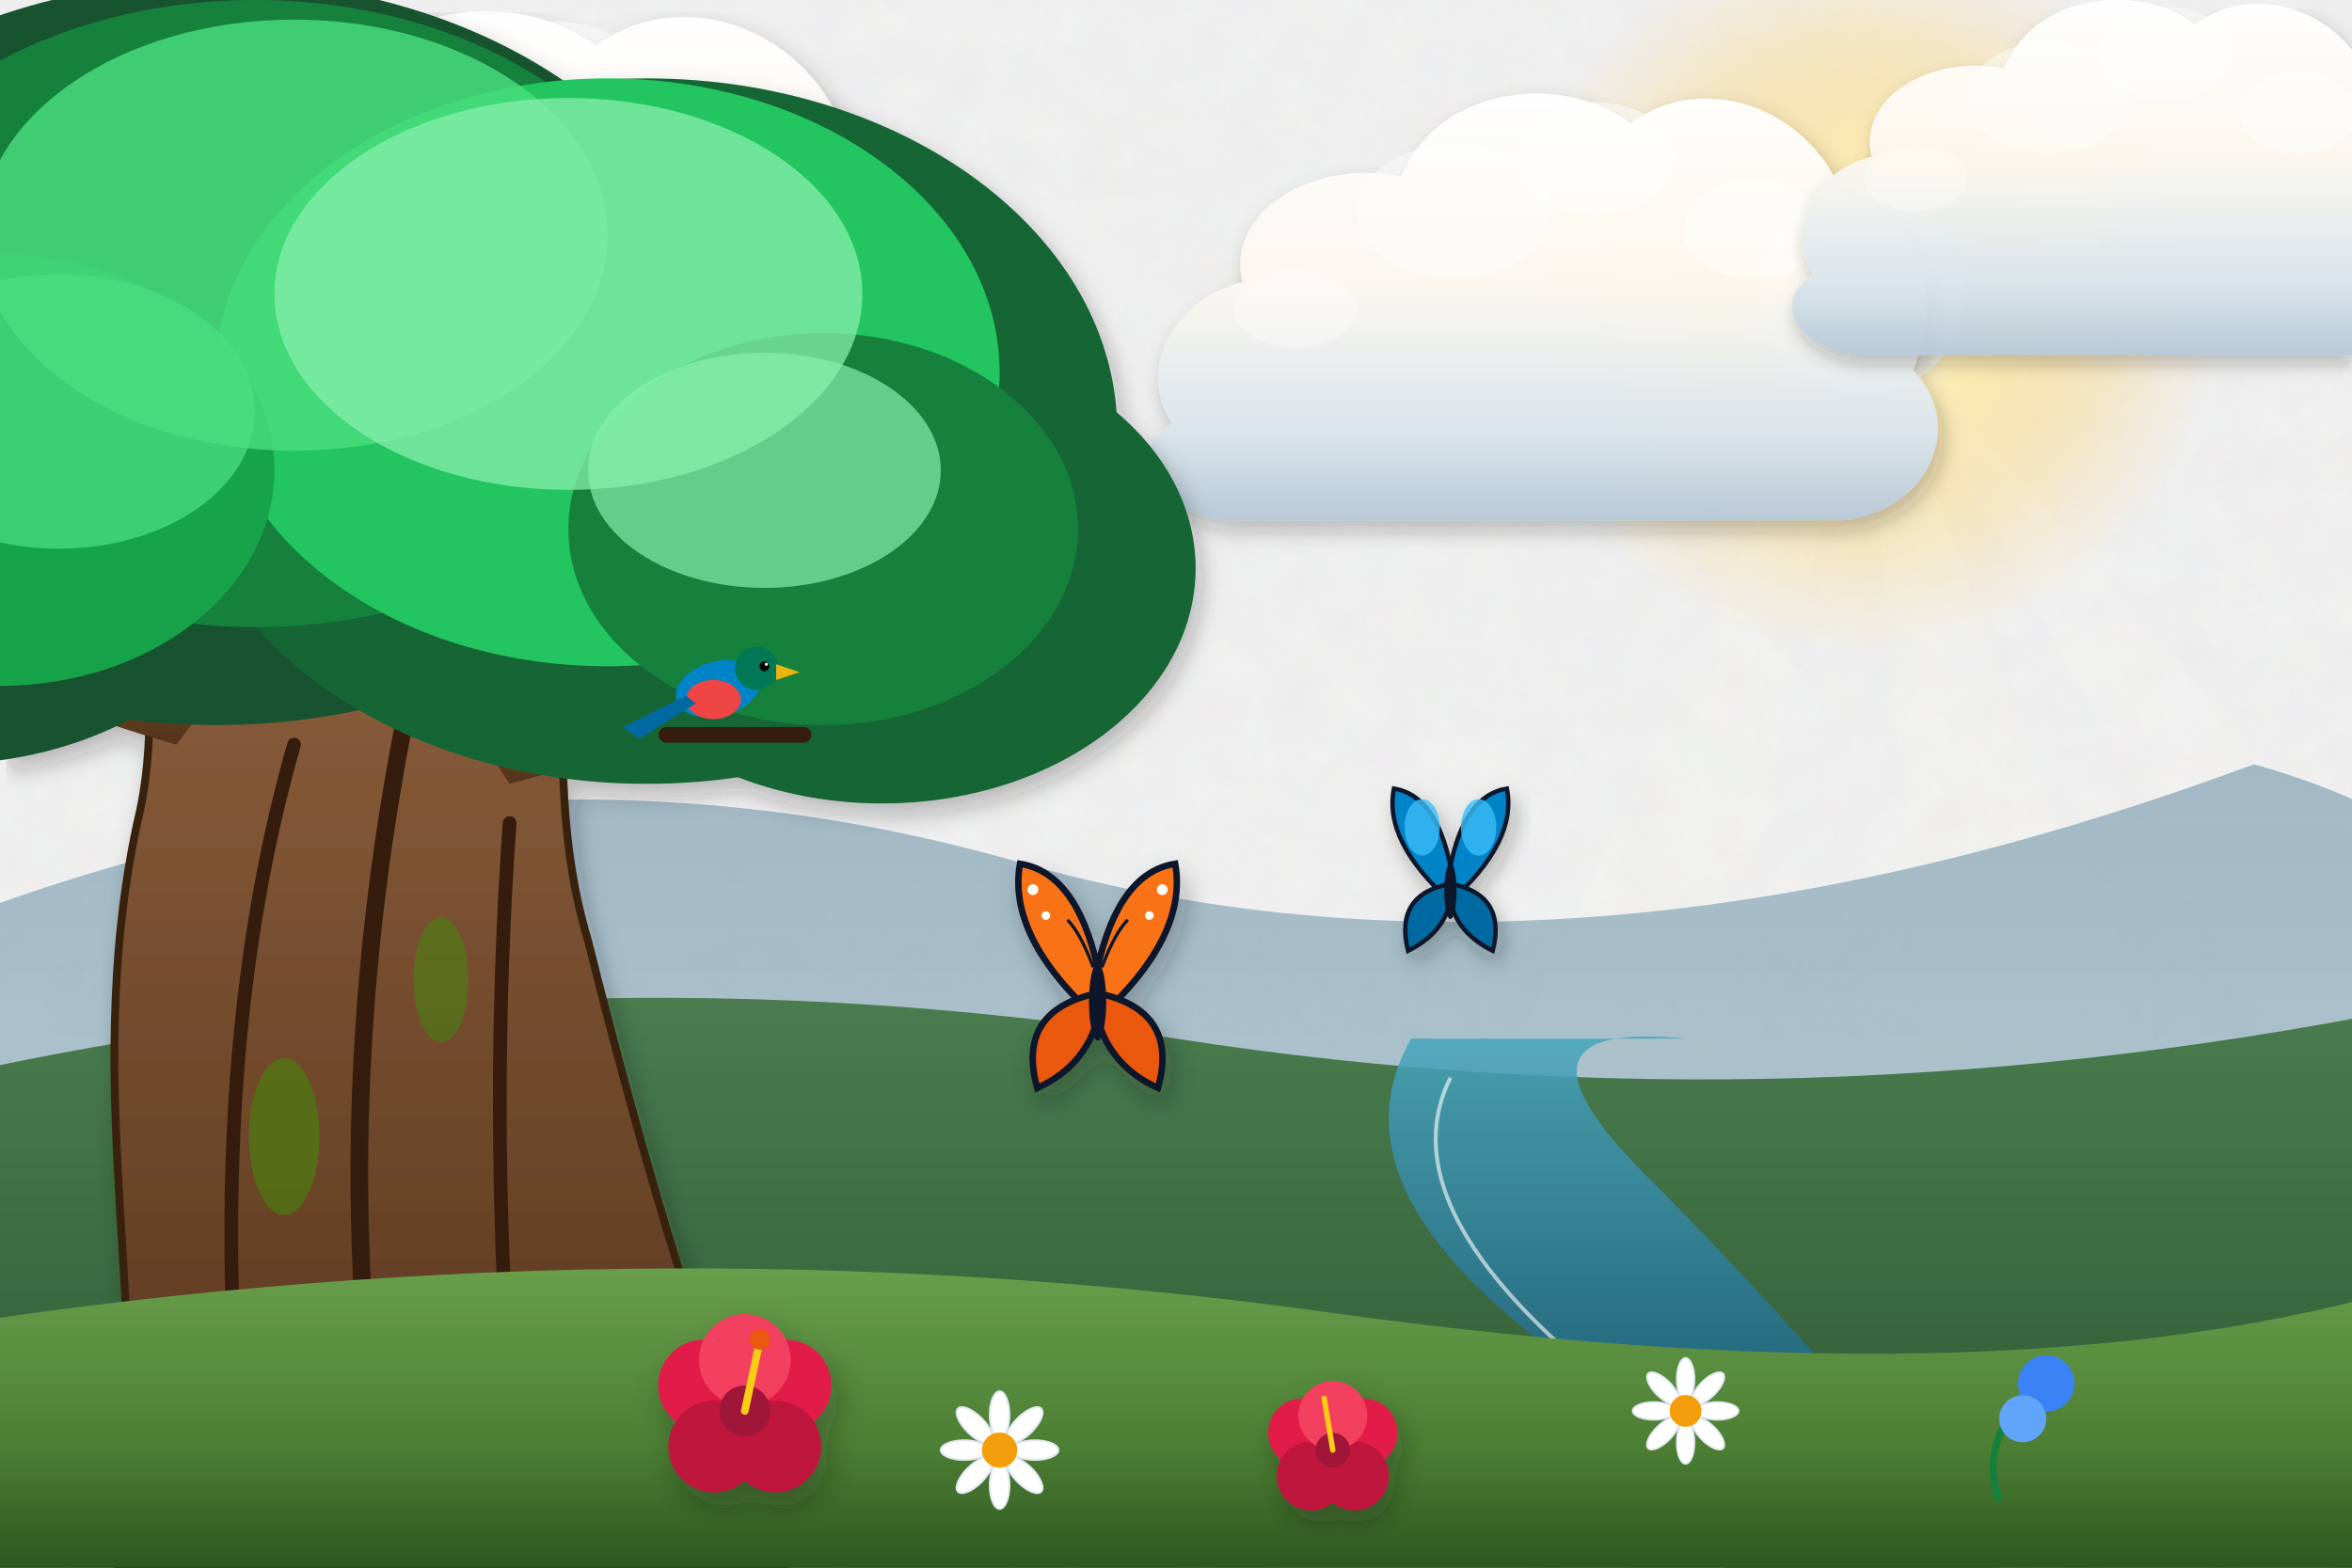
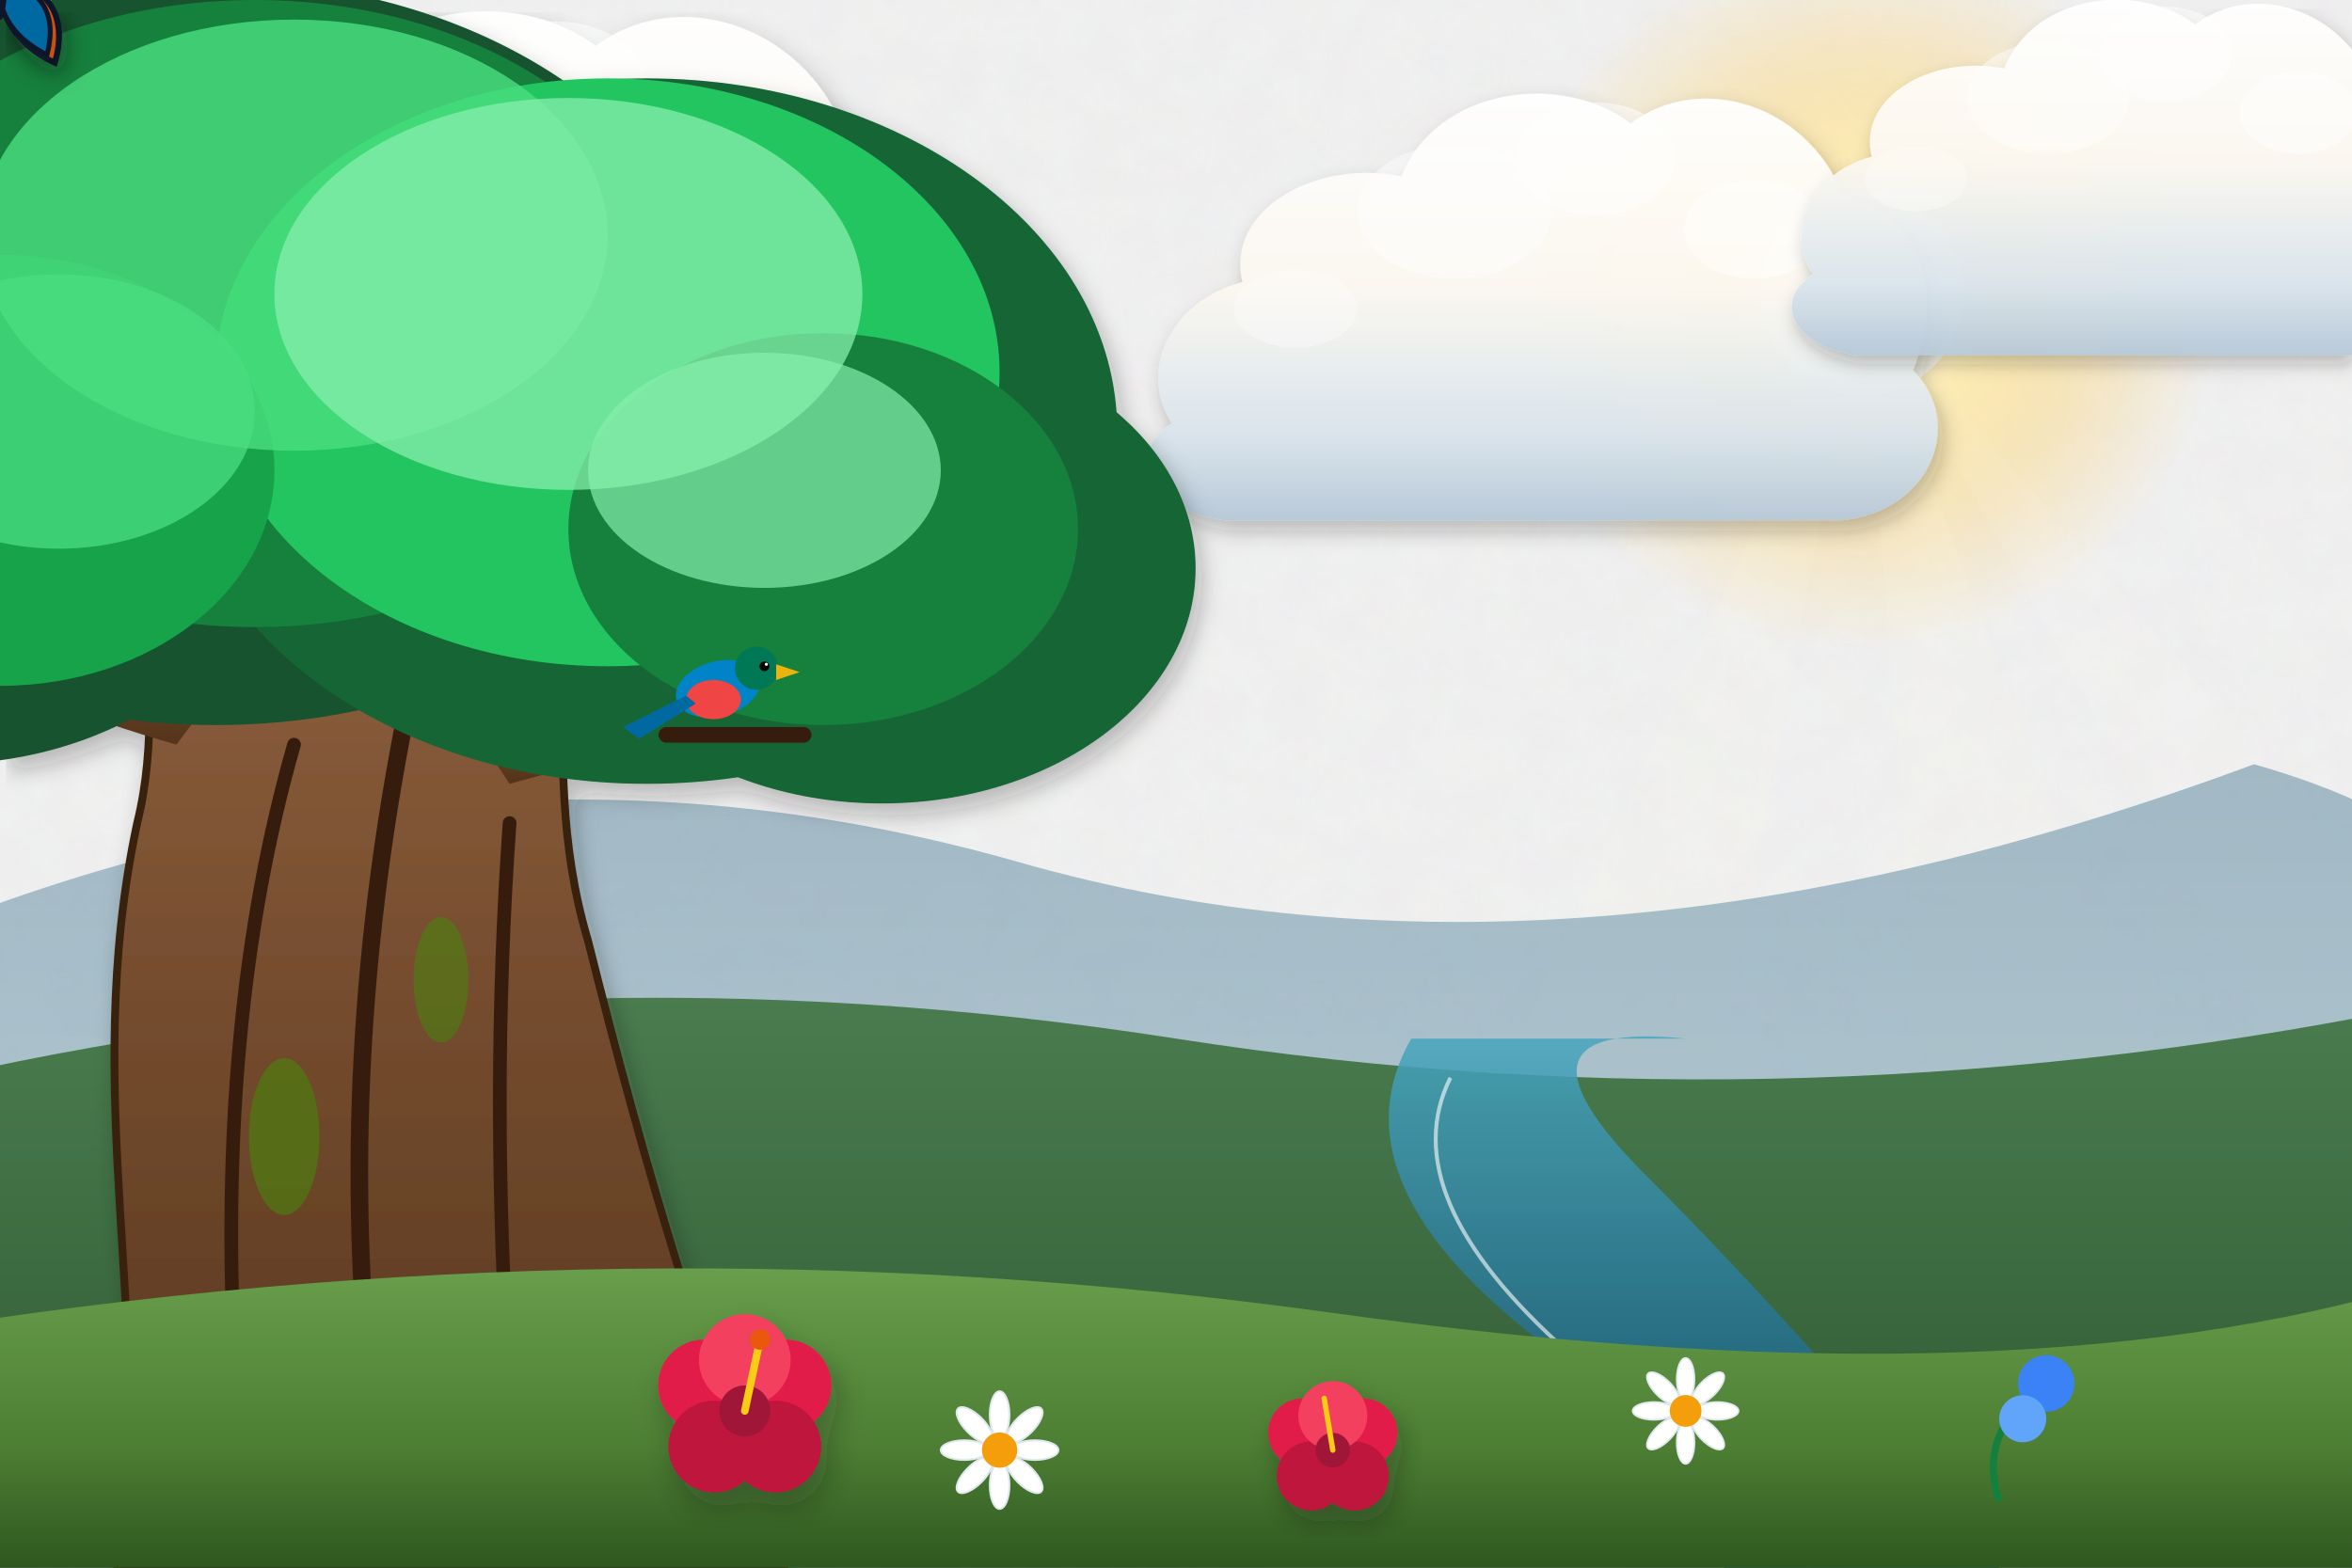
<svg xmlns="http://www.w3.org/2000/svg" viewBox="0 0 1200 800" width="1200" height="800">
  <defs>
    <filter id="ghibliPaper" x="0%" y="0%" width="100%" height="100%">
      <feTurbulence type="fractalNoise" baseFrequency="0.04" numOctaves="3" result="noise" seed="42" />
      <feColorMatrix type="matrix" values="1 0 0 0 0  0 1 0 0 0  0 0 1 0 0  0 0 0 0.035 0" in="noise" result="coloredNoise" />
      <feComposite operator="in" in2="SourceGraphic" />
    </filter>
    <filter id="softGlow" x="-20%" y="-20%" width="140%" height="140%">
      <feGaussianBlur stdDeviation="8" result="blur" />
      <feComposite in="SourceGraphic" in2="blur" operator="over" />
    </filter>
    <filter id="dropShadow" x="-20%" y="-20%" width="140%" height="140%">
      <feDropShadow dx="3" dy="6" stdDeviation="6" flood-color="#141e28" flood-opacity="0.28" />
    </filter>
+     <style>
+       /* Animações realistas dos elementos vivos da imagem (Lanati / Natureza) */
+       .butterfly-monarch-flight {
+         animation: monarchFlight 7.4s ease-in-out infinite;
+       }
+       @keyframes monarchFlight {
+         0% { transform: translate(560px, 520px) scale(1.1) rotate(0deg); }
+         15% { transform: translate(595px, 465px) scale(1.15) rotate(14deg); }
+         30% { transform: translate(640px, 490px) scale(1.08) rotate(-6deg); }
+         48% { transform: translate(580px, 420px) scale(1.18) rotate(-16deg); }
+         65% { transform: translate(515px, 455px) scale(1.05) rotate(12deg); }
+         82% { transform: translate(535px, 505px) scale(1.12) rotate(-5deg); }
+         100% { transform: translate(560px, 520px) scale(1.1) rotate(0deg); }
+       }
+ 
+       .butterfly-monarch .wing-left {
+         transform-origin: 0px 0px;
+         animation: butterflyWingFlapLeft 0.18s ease-in-out infinite alternate;
+       }
+       .butterfly-monarch .wing-right {
+         transform-origin: 0px 0px;
+         animation: butterflyWingFlapRight 0.18s ease-in-out infinite alternate;
+       }
+ 
+       .butterfly-morpho-flight {
+         animation: morphoFlight 6.2s ease-in-out infinite;
+       }
+       @keyframes morphoFlight {
+         0% { transform: translate(740px, 460px) scale(0.9) rotate(0deg); }
+         20% { transform: translate(705px, 405px) scale(0.94) rotate(-14deg); }
+         40% { transform: translate(650px, 435px) scale(0.88) rotate(8deg); }
+         60% { transform: translate(695px, 495px) scale(0.92) rotate(16deg); }
+         80% { transform: translate(765px, 475px) scale(0.9) rotate(-10deg); }
+         100% { transform: translate(740px, 460px) scale(0.9) rotate(0deg); }
+       }
+ 
+       .butterfly-morpho .wing-left {
+         transform-origin: 0px 0px;
+         animation: butterflyWingFlapLeft 0.16s ease-in-out infinite alternate;
+       }
+       .butterfly-morpho .wing-right {
+         transform-origin: 0px 0px;
+         animation: butterflyWingFlapRight 0.16s ease-in-out infinite alternate;
+       }
+ 
+       @keyframes butterflyWingFlapLeft {
+         0% { transform: scaleX(1) skewY(0deg); }
+         100% { transform: scaleX(0.12) skewY(-10deg); }
+       }
+       @keyframes butterflyWingFlapRight {
+         0% { transform: scaleX(1) skewY(0deg); }
+         100% { transform: scaleX(0.12) skewY(10deg); }
+       }
+ 
+       /* Pássaro no galho */
+       .perched-bird {
+         transform-origin: 0px -10px;
+         animation: birdBreath 4.2s ease-in-out infinite;
+       }
+       .perched-bird .bird-head {
+         transform-origin: 16px -24px;
+         animation: birdHeadBob 3.6s ease-in-out infinite;
+       }
+       .perched-bird .bird-tail {
+         transform-origin: -15px -6px;
+         animation: birdTailFlick 2.8s ease-in-out infinite;
+       }
+ 
+       @keyframes birdBreath {
+         0%, 100% { transform: scale(1) rotate(0deg); }
+         50% { transform: scale(1.03) rotate(-1deg); }
+       }
+       @keyframes birdHeadBob {
+         0%, 100% { transform: rotate(0deg); }
+         15% { transform: rotate(-10deg); }
+         30% { transform: rotate(6deg); }
+         55% { transform: rotate(-12deg); }
+         75% { transform: rotate(0deg); }
+       }
+       @keyframes birdTailFlick {
+         0%, 100% { transform: rotate(0deg); }
+         18% { transform: rotate(10deg); }
+         35% { transform: rotate(-5deg); }
+         60% { transform: rotate(12deg); }
+         78% { transform: rotate(0deg); }
+       }
+ 
+       /* Flores balançando com a brisa */
+       .flower-sway-1 {
+         transform-origin: 0px 20px;
+         animation: flowerSway1 3.8s ease-in-out infinite alternate;
+       }
+       .flower-sway-2 {
+         transform-origin: 0px 20px;
+         animation: flowerSway2 4.6s ease-in-out infinite alternate;
+       }
+       .flower-sway-daisies {
+         transform-origin: 0px 20px;
+         animation: flowerSway3 3.2s ease-in-out infinite alternate;
+       }
+ 
+       @keyframes flowerSway1 {
+         0% { transform: rotate(-4deg); }
+         100% { transform: rotate(4.5deg); }
+       }
+       @keyframes flowerSway2 {
+         0% { transform: rotate(4deg); }
+         100% { transform: rotate(-3.5deg); }
+       }
+       @keyframes flowerSway3 {
+         0% { transform: rotate(-3deg); }
+         100% { transform: rotate(3deg); }
+       }
+ 
+       /* Copa da árvore balançando suavemente */
+       .tree-canopy {
+         transform-origin: 0px -550px;
+         animation: treeBreeze 6.5s ease-in-out infinite alternate;
+       }
+       @keyframes treeBreeze {
+         0% { transform: rotate(-0.8deg) scaleY(1); }
+         50% { transform: rotate(0.6deg) scaleY(1.015); }
+         100% { transform: rotate(-0.4deg) scaleY(0.995); }
+       }
+     </style>
    <linearGradient id="skyDay" x1="0" y1="0" x2="0" y2="1">
      <stop offset="0%" stop-color="#236ca7" />
      <stop offset="35%" stop-color="#5fa3d6" />
      <stop offset="70%" stop-color="#b8e1f2" />
      <stop offset="100%" stop-color="#fdf3dc" />
    </linearGradient>
    <linearGradient id="skySunset" x1="0" y1="0" x2="0" y2="1">
      <stop offset="0%" stop-color="#31396b" />
      <stop offset="35%" stop-color="#73507b" />
      <stop offset="65%" stop-color="#cb6b5c" />
      <stop offset="85%" stop-color="#f29e5a" />
      <stop offset="100%" stop-color="#fedaa2" />
    </linearGradient>
    <linearGradient id="skyDusk" x1="0" y1="0" x2="0" y2="1">
      <stop offset="0%" stop-color="#121832" />
      <stop offset="40%" stop-color="#262f56" />
      <stop offset="70%" stop-color="#4e3d64" />
      <stop offset="90%" stop-color="#915264" />
      <stop offset="100%" stop-color="#d6846c" />
    </linearGradient>
    <linearGradient id="cloudBodyDay" x1="0" y1="0" x2="0" y2="1">
      <stop offset="0%" stop-color="#ffffff" />
      <stop offset="45%" stop-color="#fcf8f0" />
      <stop offset="80%" stop-color="#d9e4ec" />
      <stop offset="100%" stop-color="#b6c8d7" />
    </linearGradient>
    <linearGradient id="cloudBodySunset" x1="0" y1="0" x2="0" y2="1">
      <stop offset="0%" stop-color="#fff5e6" />
      <stop offset="40%" stop-color="#fbd0a5" />
      <stop offset="75%" stop-color="#cf8ca0" />
      <stop offset="100%" stop-color="#7e607c" />
    </linearGradient>
    <radialGradient id="sunGlowDay" cx="50%" cy="50%" r="50%">
      <stop offset="0%" stop-color="#fffced" stop-opacity="1" />
      <stop offset="35%" stop-color="#ffebaa" stop-opacity="0.85" />
      <stop offset="70%" stop-color="#ffd573" stop-opacity="0.35" />
      <stop offset="100%" stop-color="#ffd573" stop-opacity="0" />
    </radialGradient>
    <radialGradient id="sunGlowSunset" cx="50%" cy="50%" r="50%">
      <stop offset="0%" stop-color="#fff8db" stop-opacity="1" />
      <stop offset="30%" stop-color="#ffb753" stop-opacity="0.9" />
      <stop offset="65%" stop-color="#f46e45" stop-opacity="0.4" />
      <stop offset="100%" stop-color="#e04a43" stop-opacity="0" />
    </radialGradient>
    <linearGradient id="hillDistant" x1="0" y1="0" x2="0" y2="1">
      <stop offset="0%" stop-color="#6e94a8" />
      <stop offset="100%" stop-color="#93b9c7" />
    </linearGradient>
    <linearGradient id="hillMid" x1="0" y1="0" x2="0" y2="1">
      <stop offset="0%" stop-color="#4a7c4f" />
      <stop offset="50%" stop-color="#3c6a40" />
      <stop offset="100%" stop-color="#2d5231" />
    </linearGradient>
    <linearGradient id="hillNear" x1="0" y1="0" x2="0" y2="1">
      <stop offset="0%" stop-color="#699e4c" />
      <stop offset="60%" stop-color="#4c7e33" />
      <stop offset="100%" stop-color="#2f5720" />
    </linearGradient>
    <linearGradient id="woodTone" x1="0" y1="0" x2="0" y2="1">
      <stop offset="0%" stop-color="#9c6d48" />
      <stop offset="50%" stop-color="#784f30" />
      <stop offset="100%" stop-color="#55341c" />
    </linearGradient>
    <linearGradient id="brassTone" x1="0" y1="0" x2="1" y2="1">
      <stop offset="0%" stop-color="#ffe699" />
      <stop offset="35%" stop-color="#d9a536" />
      <stop offset="70%" stop-color="#996c14" />
      <stop offset="100%" stop-color="#5e4007" />
    </linearGradient>
    <linearGradient id="stoneTone" x1="0" y1="0" x2="0" y2="1">
      <stop offset="0%" stop-color="#c5beb3" />
      <stop offset="60%" stop-color="#999184" />
      <stop offset="100%" stop-color="#6c6458" />
    </linearGradient>
    <linearGradient id="waterTone" x1="0" y1="0" x2="0" y2="1">
      <stop offset="0%" stop-color="#47a5be" />
      <stop offset="50%" stop-color="#2a7796" />
      <stop offset="100%" stop-color="#144d6a" />
    </linearGradient>
  </defs>
  <rect width="1200" height="800" fill="url(#skyDay)" filter="url(#ghibliPaper)" />
  <g>
    <circle cx="950" cy="150" r="182" fill="url(#sunGlowDay)" />
    <circle cx="950" cy="150" r="52" fill="#fffded" />
    <polygon points="950,150 650,800 830,800" fill="#fffbe6" opacity="0.08" />
    <polygon points="950,150 1000,800 1190,800" fill="#fffbe6" opacity="0.08" />
    <polygon points="950,150 1310,800 1510,800" fill="#fffbe6" opacity="0.06" />
  </g>
  <g transform="translate(220, 160) scale(1.05)" opacity="0.95">
    <path d="M-180,40        C-200,10 -180,-30 -140,-40        C-150,-80 -100,-110 -50,-100        C-30,-150 40,-160 80,-130        C120,-160 180,-140 200,-90        C240,-80 260,-40 240,10        C270,40 250,90 200,95        L-150,95        C-190,90 -210,60 -180,40 Z" fill="url(#cloudBodyDay)" filter="url(#dropShadow)" />
    <ellipse cx="60" cy="-110" rx="45" ry="32" fill="#ffffff" opacity="0.55" />
    <ellipse cx="-20" cy="-80" rx="55" ry="38" fill="#ffffff" opacity="0.45" />
    <ellipse cx="150" cy="-70" rx="40" ry="28" fill="#ffffff" opacity="0.5" />
    <ellipse cx="-110" cy="-25" rx="35" ry="22" fill="#ffffff" opacity="0.35" />
  </g>
  <g transform="translate(760, 180) scale(0.9)" opacity="0.95">
    <path d="M-180,40        C-200,10 -180,-30 -140,-40        C-150,-80 -100,-110 -50,-100        C-30,-150 40,-160 80,-130        C120,-160 180,-140 200,-90        C240,-80 260,-40 240,10        C270,40 250,90 200,95        L-150,95        C-190,90 -210,60 -180,40 Z" fill="url(#cloudBodyDay)" filter="url(#dropShadow)" />
    <ellipse cx="60" cy="-110" rx="45" ry="32" fill="#ffffff" opacity="0.55" />
    <ellipse cx="-20" cy="-80" rx="55" ry="38" fill="#ffffff" opacity="0.45" />
    <ellipse cx="150" cy="-70" rx="40" ry="28" fill="#ffffff" opacity="0.5" />
    <ellipse cx="-110" cy="-25" rx="35" ry="22" fill="#ffffff" opacity="0.35" />
  </g>
  <g transform="translate(1060, 110) scale(0.75)" opacity="0.95">
    <path d="M-180,40        C-200,10 -180,-30 -140,-40        C-150,-80 -100,-110 -50,-100        C-30,-150 40,-160 80,-130        C120,-160 180,-140 200,-90        C240,-80 260,-40 240,10        C270,40 250,90 200,95        L-150,95        C-190,90 -210,60 -180,40 Z" fill="url(#cloudBodyDay)" filter="url(#dropShadow)" />
    <ellipse cx="60" cy="-110" rx="45" ry="32" fill="#ffffff" opacity="0.55" />
    <ellipse cx="-20" cy="-80" rx="55" ry="38" fill="#ffffff" opacity="0.45" />
    <ellipse cx="150" cy="-70" rx="40" ry="28" fill="#ffffff" opacity="0.5" />
    <ellipse cx="-110" cy="-25" rx="35" ry="22" fill="#ffffff" opacity="0.35" />
  </g>
  <path d="M-50,480 Q240,360 520,440 T1150,390 Q1220,410 1250,440 L1250,800 L-50,800 Z" fill="url(#hillDistant)" opacity="0.6" />
  <path d="M-30,550 Q280,480 600,530 T1250,510 L1250,800 L-30,800 Z" fill="url(#hillMid)" />
  <path d="M720,530 Q680,600 780,680 T880,800 L1020,800 Q920,680 840,600 T860,530 Z" fill="url(#waterTone)" opacity="0.85" />
  <path d="M740,550 Q710,610 800,690" stroke="#ffffff" stroke-width="2" fill="none" opacity="0.6" />
  <g transform="translate(190, 800)" filter="url(#dropShadow)">
    <path d="M-130,0        C-110,-120 -150,-240 -120,-380        C-100,-460 -140,-540 -70,-620        C-40,-650 30,-640 60,-590        C120,-500 80,-420 110,-320        C140,-200 170,-100 210,0 Z" fill="url(#woodTone)" stroke="#382110" stroke-width="4" />
    <path d="M-70,-100 Q-80,-280 -40,-420" stroke="#361e0f" stroke-width="7" fill="none" stroke-linecap="round" />
    <path d="M0,-80 Q-20,-260 20,-450" stroke="#361e0f" stroke-width="9" fill="none" stroke-linecap="round" />
    <path d="M70,-90 Q60,-240 70,-380" stroke="#361e0f" stroke-width="7" fill="none" stroke-linecap="round" />
    <ellipse cx="-45" cy="-220" rx="18" ry="40" fill="#4d7c0f" opacity="0.7" />
    <ellipse cx="35" cy="-300" rx="14" ry="32" fill="#4d7c0f" opacity="0.65" />
    <path d="M-100,-420 Q-240,-460 -320,-540 Q-200,-510 -70,-460" fill="url(#woodTone)" />
    <path d="M70,-400 Q220,-440 330,-500 Q200,-470 50,-430" fill="url(#woodTone)" />
-     <ellipse cx="-80" cy="-620" rx="260" ry="190" fill="#14532d" />
-     <ellipse cx="140" cy="-580" rx="240" ry="180" fill="#166534" />
-     <ellipse cx="-220" cy="-540" rx="170" ry="130" fill="#14532d" />
-     <ellipse cx="260" cy="-510" rx="160" ry="120" fill="#166534" />
-     <ellipse cx="-60" cy="-640" rx="220" ry="160" fill="#15803d" />
-     <ellipse cx="120" cy="-610" rx="200" ry="150" fill="#22c55e" />
-     <ellipse cx="-190" cy="-560" rx="140" ry="110" fill="#16a34a" />
-     <ellipse cx="230" cy="-530" rx="130" ry="100" fill="#15803d" />
-     <ellipse cx="-40" cy="-680" rx="160" ry="110" fill="#4ade80" opacity="0.8" />
-     <ellipse cx="100" cy="-650" rx="150" ry="100" fill="#86efac" opacity="0.75" />
-     <ellipse cx="-160" cy="-590" rx="100" ry="70" fill="#4ade80" opacity="0.75" />
-     <ellipse cx="200" cy="-560" rx="90" ry="60" fill="#86efac" opacity="0.7" />
+     <g class="tree-canopy">
+       <ellipse cx="-80" cy="-620" rx="260" ry="190" fill="#14532d" />
+       <ellipse cx="140" cy="-580" rx="240" ry="180" fill="#166534" />
+       <ellipse cx="-220" cy="-540" rx="170" ry="130" fill="#14532d" />
+       <ellipse cx="260" cy="-510" rx="160" ry="120" fill="#166534" />
+       <ellipse cx="-60" cy="-640" rx="220" ry="160" fill="#15803d" />
+       <ellipse cx="120" cy="-610" rx="200" ry="150" fill="#22c55e" />
+       <ellipse cx="-190" cy="-560" rx="140" ry="110" fill="#16a34a" />
+       <ellipse cx="230" cy="-530" rx="130" ry="100" fill="#15803d" />
+       <ellipse cx="-40" cy="-680" rx="160" ry="110" fill="#4ade80" opacity="0.8" />
+       <ellipse cx="100" cy="-650" rx="150" ry="100" fill="#86efac" opacity="0.75" />
+       <ellipse cx="-160" cy="-590" rx="100" ry="70" fill="#4ade80" opacity="0.75" />
+       <ellipse cx="200" cy="-560" rx="90" ry="60" fill="#86efac" opacity="0.7" />
+     </g>
    <g transform="translate(180, -435)">
      <line x1="-30" y1="10" x2="40" y2="10" stroke="#361e0f" stroke-width="8" stroke-linecap="round" />
-       <ellipse cx="0" cy="-14" rx="22" ry="14" fill="#0284c7" transform="rotate(-15)" />
-       <ellipse cx="-6" cy="-8" rx="14" ry="10" fill="#ef4444" />
-       <circle cx="16" cy="-24" r="11" fill="#047857" />
-       <polygon points="26,-26 38,-22 26,-18" fill="#eab308" />
-       <circle cx="20" cy="-25" r="2.5" fill="#000000" />
-       <circle cx="21" cy="-26" r="0.8" fill="#ffffff" />
-       <polygon points="-20,-10 -52,6 -44,12 -15,-6" fill="#0369a1" />
+       <g class="perched-bird">
+         <ellipse cx="0" cy="-14" rx="22" ry="14" fill="#0284c7" transform="rotate(-15)" />
+         <ellipse cx="-6" cy="-8" rx="14" ry="10" fill="#ef4444" />
+         <g class="bird-head">
+           <circle cx="16" cy="-24" r="11" fill="#047857" />
+           <polygon points="26,-26 38,-22 26,-18" fill="#eab308" />
+           <circle cx="20" cy="-25" r="2.5" fill="#000000" />
+           <circle cx="21" cy="-26" r="0.8" fill="#ffffff" />
+         </g>
+         <g class="bird-tail">
+           <polygon points="-20,-10 -52,6 -44,12 -15,-6" fill="#0369a1" />
+         </g>
+       </g>
    </g>
  </g>
  <path d="M-50,680 Q320,620 680,670 T1250,650 L1250,800 L-50,800 Z" fill="url(#hillNear)" />
-   <g transform="translate(560, 520) scale(1.1)" filter="url(#dropShadow)">
-     <path d="M0,0 Q-42,-38 -36,-72 Q-10,-68 0,-24" fill="#f97316" stroke="#0f172a" stroke-width="3" />
-     <path d="M0,-12 Q-38,-4 -28,32 Q-6,22 0,0" fill="#ea580c" stroke="#0f172a" stroke-width="3" />
-     <path d="M0,0 Q42,-38 36,-72 Q10,-68 0,-24" fill="#f97316" stroke="#0f172a" stroke-width="3" />
-     <path d="M0,-12 Q38,-4 28,32 Q6,22 0,0" fill="#ea580c" stroke="#0f172a" stroke-width="3" />
-     <circle cx="-30" cy="-60" r="2.5" fill="#ffffff" />
-     <circle cx="-24" cy="-48" r="2" fill="#ffffff" />
-     <circle cx="30" cy="-60" r="2.5" fill="#ffffff" />
-     <circle cx="24" cy="-48" r="2" fill="#ffffff" />
-     <ellipse cx="0" cy="-8" rx="4" ry="18" fill="#0f172a" />
-     <path d="M-2,-24 Q-8,-40 -14,-46 M2,-24 Q8,-40 14,-46" stroke="#0f172a" stroke-width="1.5" fill="none" />
-   </g>
-   <g transform="translate(740, 460) scale(0.9)" filter="url(#dropShadow)">
-     <path d="M0,0 Q-38,-34 -32,-64 Q-8,-60 0,-20" fill="#0284c7" stroke="#0f172a" stroke-width="2.5" />
-     <path d="M0,-10 Q-32,-4 -24,28 Q-4,18 0,0" fill="#0369a1" stroke="#0f172a" stroke-width="2.5" />
-     <path d="M0,0 Q38,-34 32,-64 Q8,-60 0,-20" fill="#0284c7" stroke="#0f172a" stroke-width="2.5" />
-     <path d="M0,-10 Q32,-4 24,28 Q4,18 0,0" fill="#0369a1" stroke="#0f172a" stroke-width="2.5" />
-     <ellipse cx="-16" cy="-42" rx="10" ry="16" fill="#38bdf8" opacity="0.8" />
-     <ellipse cx="16" cy="-42" rx="10" ry="16" fill="#38bdf8" opacity="0.8" />
-     <ellipse cx="0" cy="-6" rx="3.5" ry="16" fill="#0f172a" />
+   <g class="butterfly-monarch-flight" filter="url(#dropShadow)">
+     <g class="butterfly-monarch">
+       <g class="wing-left">
+         <path d="M0,0 Q-42,-38 -36,-72 Q-10,-68 0,-24" fill="#f97316" stroke="#0f172a" stroke-width="3" />
+         <path d="M0,-12 Q-38,-4 -28,32 Q-6,22 0,0" fill="#ea580c" stroke="#0f172a" stroke-width="3" />
+         <circle cx="-30" cy="-60" r="2.5" fill="#ffffff" />
+         <circle cx="-24" cy="-48" r="2" fill="#ffffff" />
+       </g>
+       <g class="wing-right">
+         <path d="M0,0 Q42,-38 36,-72 Q10,-68 0,-24" fill="#f97316" stroke="#0f172a" stroke-width="3" />
+         <path d="M0,-12 Q38,-4 28,32 Q6,22 0,0" fill="#ea580c" stroke="#0f172a" stroke-width="3" />
+         <circle cx="30" cy="-60" r="2.5" fill="#ffffff" />
+         <circle cx="24" cy="-48" r="2" fill="#ffffff" />
+       </g>
+       <g class="butterfly-body">
+         <ellipse cx="0" cy="-8" rx="4" ry="18" fill="#0f172a" />
+         <path d="M-2,-24 Q-8,-40 -14,-46 M2,-24 Q8,-40 14,-46" stroke="#0f172a" stroke-width="1.5" fill="none" />
+       </g>
+     </g>
+   </g>
+   <g class="butterfly-morpho-flight" filter="url(#dropShadow)">
+     <g class="butterfly-morpho">
+       <g class="wing-left">
+         <path d="M0,0 Q-38,-34 -32,-64 Q-8,-60 0,-20" fill="#0284c7" stroke="#0f172a" stroke-width="2.5" />
+         <path d="M0,-10 Q-32,-4 -24,28 Q-4,18 0,0" fill="#0369a1" stroke="#0f172a" stroke-width="2.5" />
+         <ellipse cx="-16" cy="-42" rx="10" ry="16" fill="#38bdf8" opacity="0.8" />
+       </g>
+       <g class="wing-right">
+         <path d="M0,0 Q38,-34 32,-64 Q8,-60 0,-20" fill="#0284c7" stroke="#0f172a" stroke-width="2.5" />
+         <path d="M0,-10 Q32,-4 24,28 Q4,18 0,0" fill="#0369a1" stroke="#0f172a" stroke-width="2.5" />
+         <ellipse cx="16" cy="-42" rx="10" ry="16" fill="#38bdf8" opacity="0.8" />
+       </g>
+       <g class="butterfly-body">
+         <ellipse cx="0" cy="-6" rx="3.5" ry="16" fill="#0f172a" />
+       </g>
+     </g>
  </g>
  <g transform="translate(0, 680)">
    <g transform="translate(380, 40) scale(1.3)" filter="url(#dropShadow)">
-       <circle cx="-16" cy="-10" r="18" fill="#e11d48" />
-       <circle cx="16" cy="-10" r="18" fill="#e11d48" />
-       <circle cx="-12" cy="14" r="18" fill="#be123c" />
-       <circle cx="12" cy="14" r="18" fill="#be123c" />
-       <circle cx="0" cy="-20" r="18" fill="#f43f5e" />
-       <circle cx="0" cy="0" r="10" fill="#9f1239" />
-       <line x1="0" y1="0" x2="6" y2="-28" stroke="#facc15" stroke-width="3" stroke-linecap="round" />
-       <circle cx="6" cy="-28" r="4" fill="#ea580c" />
+       <g class="flower-sway-1">
+         <circle cx="-16" cy="-10" r="18" fill="#e11d48" />
+         <circle cx="16" cy="-10" r="18" fill="#e11d48" />
+         <circle cx="-12" cy="14" r="18" fill="#be123c" />
+         <circle cx="12" cy="14" r="18" fill="#be123c" />
+         <circle cx="0" cy="-20" r="18" fill="#f43f5e" />
+         <circle cx="0" cy="0" r="10" fill="#9f1239" />
+         <line x1="0" y1="0" x2="6" y2="-28" stroke="#facc15" stroke-width="3" stroke-linecap="round" />
+         <circle cx="6" cy="-28" r="4" fill="#ea580c" />
+       </g>
    </g>
    <g transform="translate(680, 60) scale(1.1)" filter="url(#dropShadow)">
-       <circle cx="-14" cy="-8" r="16" fill="#e11d48" />
-       <circle cx="14" cy="-8" r="16" fill="#e11d48" />
-       <circle cx="-10" cy="12" r="16" fill="#be123c" />
-       <circle cx="10" cy="12" r="16" fill="#be123c" />
-       <circle cx="0" cy="-16" r="16" fill="#f43f5e" />
-       <circle cx="0" cy="0" r="8" fill="#9f1239" />
-       <line x1="0" y1="0" x2="-4" y2="-24" stroke="#facc15" stroke-width="2.5" stroke-linecap="round" />
+       <g class="flower-sway-2">
+         <circle cx="-14" cy="-8" r="16" fill="#e11d48" />
+         <circle cx="14" cy="-8" r="16" fill="#e11d48" />
+         <circle cx="-10" cy="12" r="16" fill="#be123c" />
+         <circle cx="10" cy="12" r="16" fill="#be123c" />
+         <circle cx="0" cy="-16" r="16" fill="#f43f5e" />
+         <circle cx="0" cy="0" r="8" fill="#9f1239" />
+         <line x1="0" y1="0" x2="-4" y2="-24" stroke="#facc15" stroke-width="2.5" stroke-linecap="round" />
+       </g>
    </g>
    <g transform="translate(510, 60)">
-       <circle cx="0" cy="0" r="10" fill="#eab308" />
-       <ellipse cx="0" cy="-18" rx="5" ry="12" fill="#ffffff" stroke="#e2e8f0" stroke-width="1" transform="rotate(0 0 0)" />
-       <ellipse cx="0" cy="-18" rx="5" ry="12" fill="#ffffff" stroke="#e2e8f0" stroke-width="1" transform="rotate(45 0 0)" />
-       <ellipse cx="0" cy="-18" rx="5" ry="12" fill="#ffffff" stroke="#e2e8f0" stroke-width="1" transform="rotate(90 0 0)" />
-       <ellipse cx="0" cy="-18" rx="5" ry="12" fill="#ffffff" stroke="#e2e8f0" stroke-width="1" transform="rotate(135 0 0)" />
-       <ellipse cx="0" cy="-18" rx="5" ry="12" fill="#ffffff" stroke="#e2e8f0" stroke-width="1" transform="rotate(180 0 0)" />
-       <ellipse cx="0" cy="-18" rx="5" ry="12" fill="#ffffff" stroke="#e2e8f0" stroke-width="1" transform="rotate(225 0 0)" />
-       <ellipse cx="0" cy="-18" rx="5" ry="12" fill="#ffffff" stroke="#e2e8f0" stroke-width="1" transform="rotate(270 0 0)" />
-       <ellipse cx="0" cy="-18" rx="5" ry="12" fill="#ffffff" stroke="#e2e8f0" stroke-width="1" transform="rotate(315 0 0)" />
-       <circle cx="0" cy="0" r="9" fill="#f59e0b" />
+       <g class="flower-sway-daisies">
+         <circle cx="0" cy="0" r="10" fill="#eab308" />
+         <ellipse cx="0" cy="-18" rx="5" ry="12" fill="#ffffff" stroke="#e2e8f0" stroke-width="1" transform="rotate(0 0 0)" />
+         <ellipse cx="0" cy="-18" rx="5" ry="12" fill="#ffffff" stroke="#e2e8f0" stroke-width="1" transform="rotate(45 0 0)" />
+         <ellipse cx="0" cy="-18" rx="5" ry="12" fill="#ffffff" stroke="#e2e8f0" stroke-width="1" transform="rotate(90 0 0)" />
+         <ellipse cx="0" cy="-18" rx="5" ry="12" fill="#ffffff" stroke="#e2e8f0" stroke-width="1" transform="rotate(135 0 0)" />
+         <ellipse cx="0" cy="-18" rx="5" ry="12" fill="#ffffff" stroke="#e2e8f0" stroke-width="1" transform="rotate(180 0 0)" />
+         <ellipse cx="0" cy="-18" rx="5" ry="12" fill="#ffffff" stroke="#e2e8f0" stroke-width="1" transform="rotate(225 0 0)" />
+         <ellipse cx="0" cy="-18" rx="5" ry="12" fill="#ffffff" stroke="#e2e8f0" stroke-width="1" transform="rotate(270 0 0)" />
+         <ellipse cx="0" cy="-18" rx="5" ry="12" fill="#ffffff" stroke="#e2e8f0" stroke-width="1" transform="rotate(315 0 0)" />
+         <circle cx="0" cy="0" r="9" fill="#f59e0b" />
+       </g>
    </g>
    <g transform="translate(860, 40) scale(0.9)">
      <circle cx="0" cy="0" r="10" fill="#eab308" />
      <ellipse cx="0" cy="-18" rx="5" ry="12" fill="#ffffff" stroke="#e2e8f0" stroke-width="1" transform="rotate(0 0 0)" />
      <ellipse cx="0" cy="-18" rx="5" ry="12" fill="#ffffff" stroke="#e2e8f0" stroke-width="1" transform="rotate(45 0 0)" />
      <ellipse cx="0" cy="-18" rx="5" ry="12" fill="#ffffff" stroke="#e2e8f0" stroke-width="1" transform="rotate(90 0 0)" />
      <ellipse cx="0" cy="-18" rx="5" ry="12" fill="#ffffff" stroke="#e2e8f0" stroke-width="1" transform="rotate(135 0 0)" />
      <ellipse cx="0" cy="-18" rx="5" ry="12" fill="#ffffff" stroke="#e2e8f0" stroke-width="1" transform="rotate(180 0 0)" />
      <ellipse cx="0" cy="-18" rx="5" ry="12" fill="#ffffff" stroke="#e2e8f0" stroke-width="1" transform="rotate(225 0 0)" />
      <ellipse cx="0" cy="-18" rx="5" ry="12" fill="#ffffff" stroke="#e2e8f0" stroke-width="1" transform="rotate(270 0 0)" />
      <ellipse cx="0" cy="-18" rx="5" ry="12" fill="#ffffff" stroke="#e2e8f0" stroke-width="1" transform="rotate(315 0 0)" />
      <circle cx="0" cy="0" r="9" fill="#f59e0b" />
    </g>
    <g transform="translate(1020, 50) scale(1.2)">
      <path d="M0,30 Q-10,0 20,-20" stroke="#15803d" stroke-width="3" fill="none" />
      <circle cx="20" cy="-20" r="12" fill="#3b82f6" />
      <circle cx="10" cy="-5" r="10" fill="#60a5fa" />
    </g>
  </g>
</svg>
